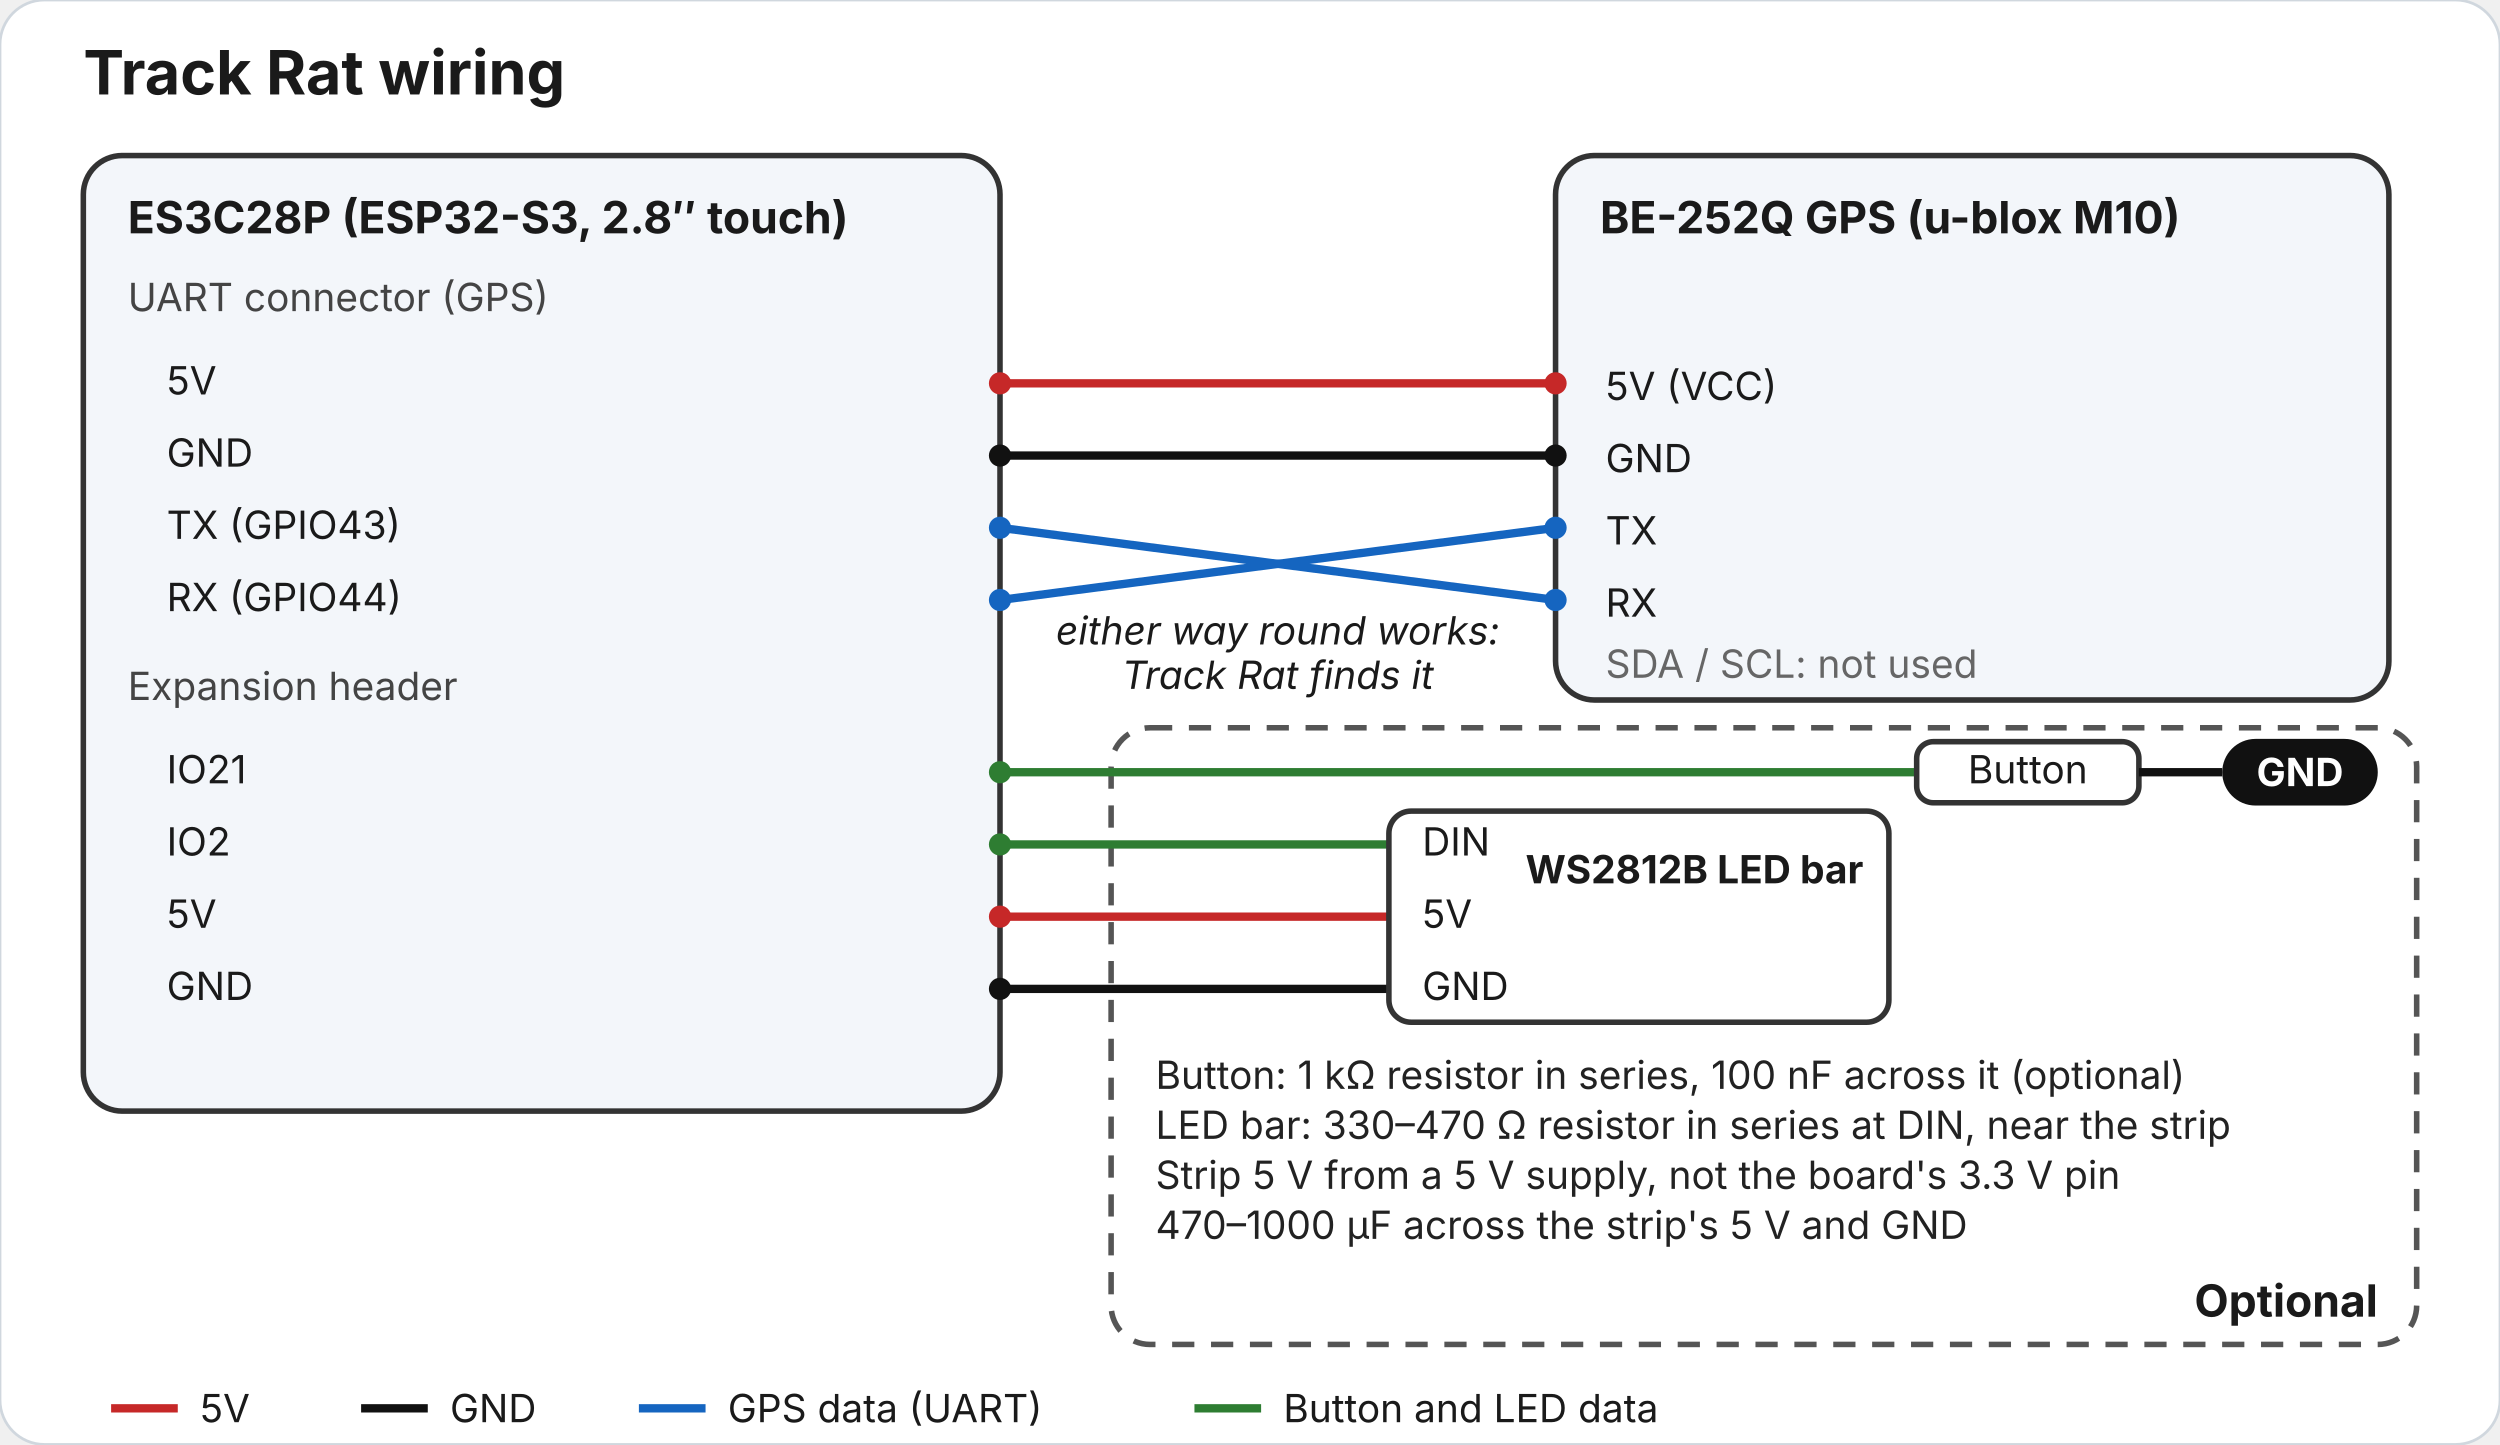
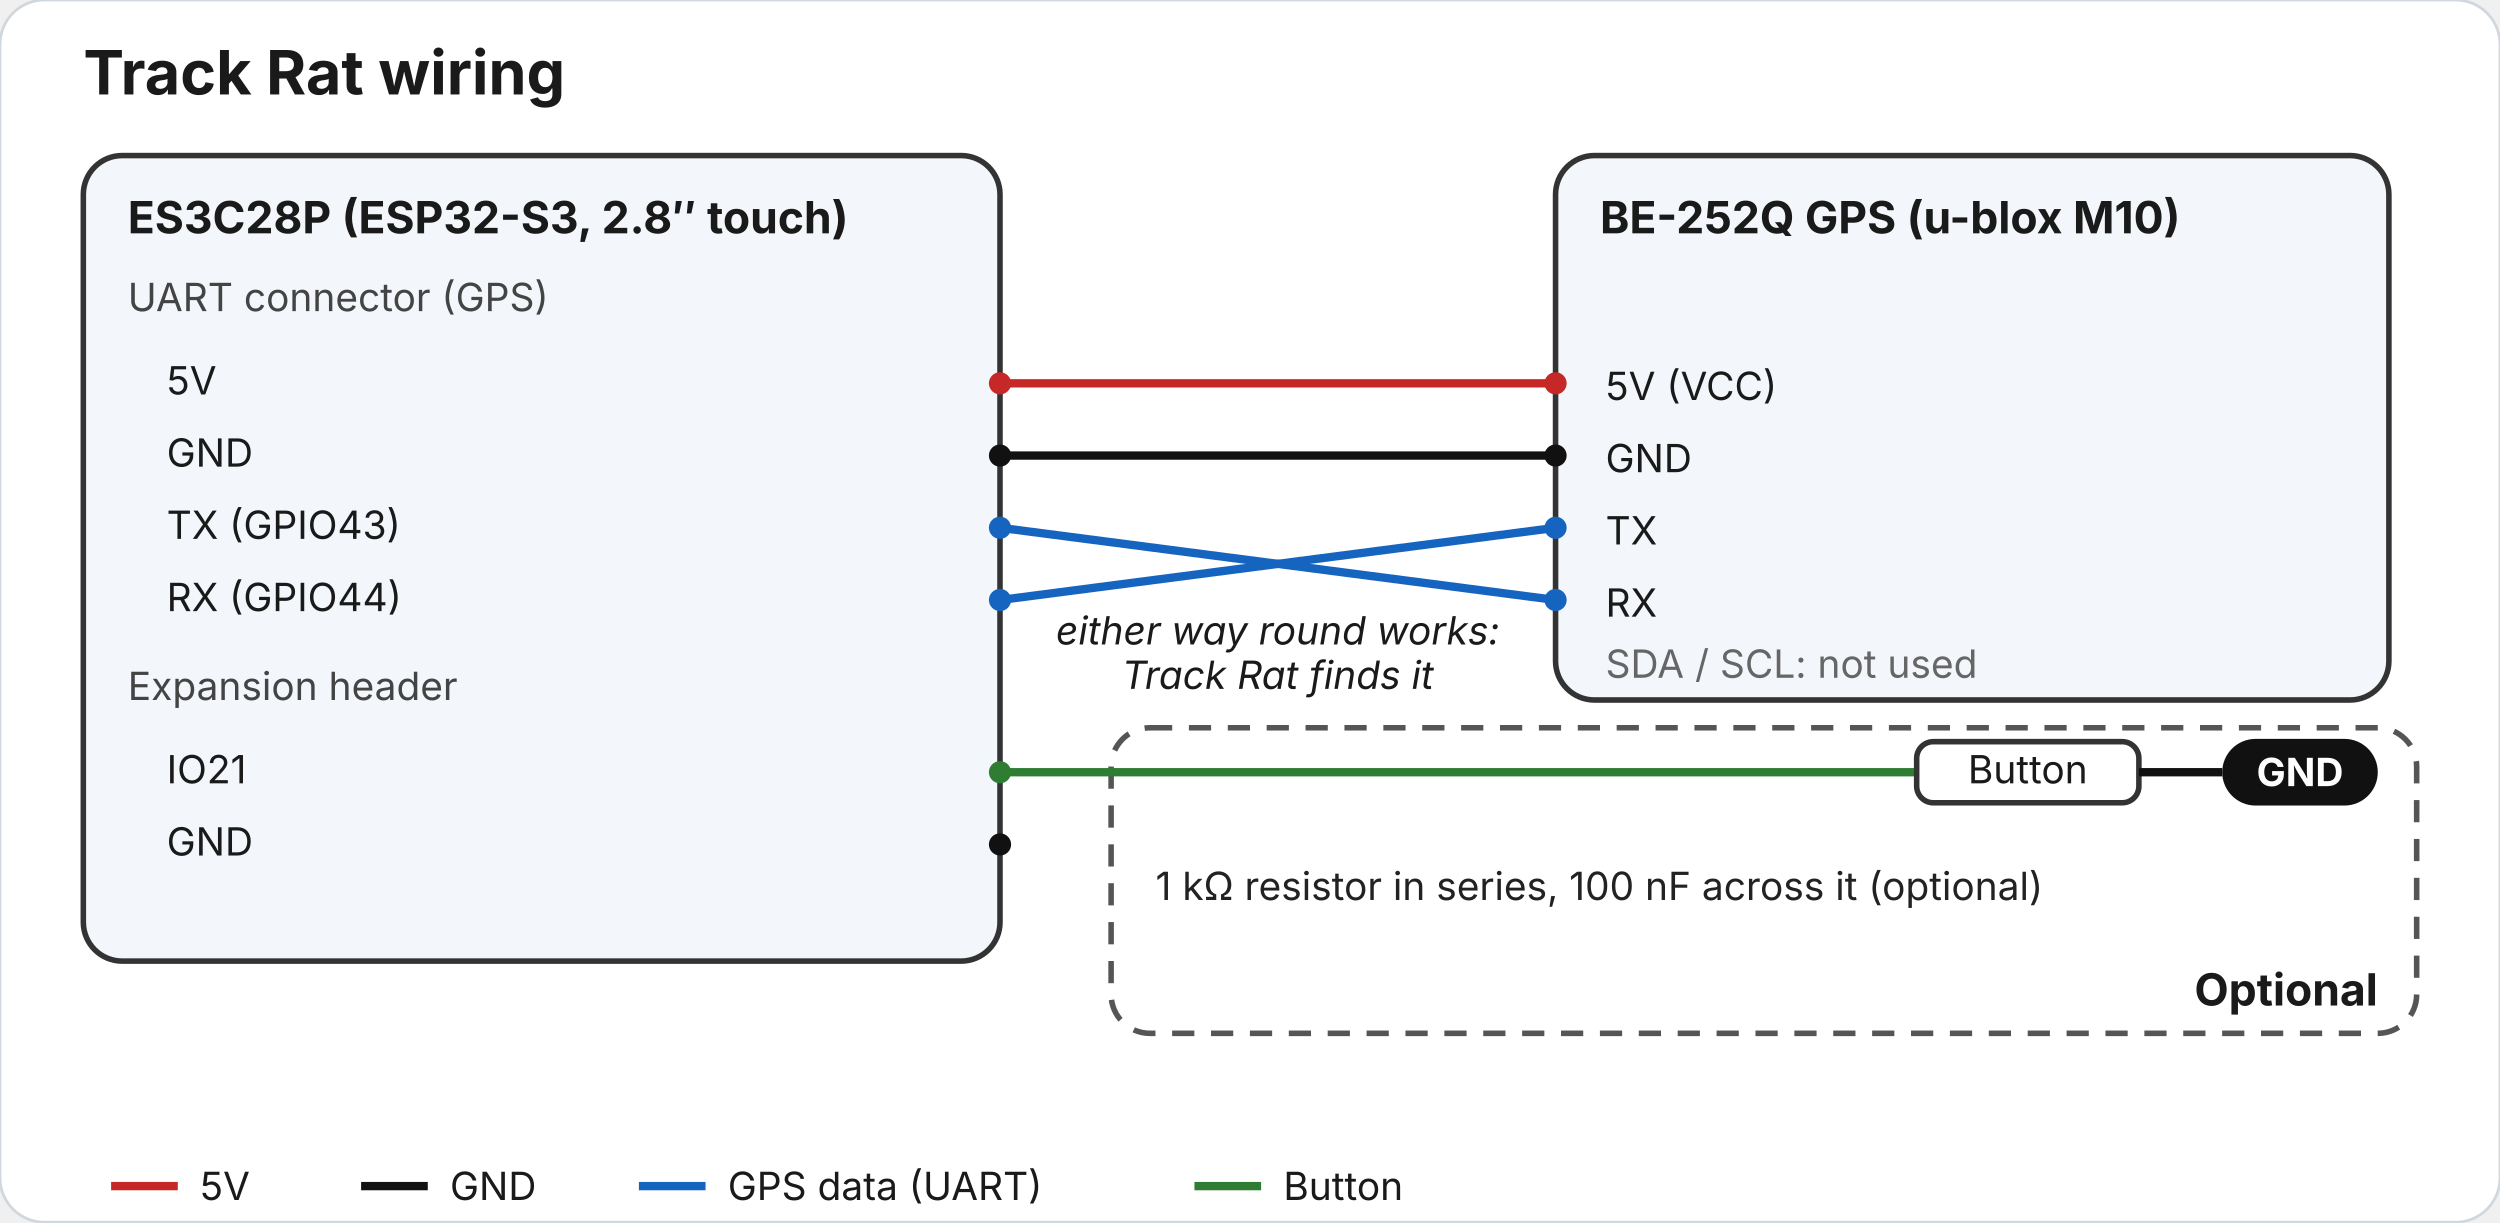
- <svg xmlns="http://www.w3.org/2000/svg" viewBox="0 0 900 520" width="900" height="520" font-family="Inter, 'Segoe UI', Arial, sans-serif">
-   <rect x="0" y="0" width="900" height="520" rx="16" fill="#ffffff" stroke="#d0d7de" />
+ <svg xmlns="http://www.w3.org/2000/svg" viewBox="0 0 900 440" width="900" height="440" font-family="Inter, 'Segoe UI', Arial, sans-serif">
+   <rect x="0" y="0" width="900" height="440" rx="16" fill="#ffffff" stroke="#d0d7de" />
  <text x="30" y="34" font-size="22" font-weight="700" fill="#1a1a1a">Track Rat wiring</text>
-   <rect x="30" y="56" width="330" height="344" rx="14" fill="#f3f6fa" stroke="#333" stroke-width="2" />
+   <rect x="30" y="56" width="330" height="290" rx="14" fill="#f3f6fa" stroke="#333" stroke-width="2" />
  <text x="46" y="84" font-size="16" font-weight="700" fill="#1a1a1a">ES3C28P (ESP32-S3, 2.8″ touch)</text>
  <text x="46" y="112" font-size="14" fill="#444">UART connector (GPS)</text>
  <text x="60" y="142" font-size="14" fill="#1a1a1a">5V</text>
  <text x="60" y="168" font-size="14" fill="#1a1a1a">GND</text>
  <text x="60" y="194" font-size="14" fill="#1a1a1a">TX (GPIO43)</text>
  <text x="60" y="220" font-size="14" fill="#1a1a1a">RX (GPIO44)</text>
  <circle cx="360" cy="138" r="4" fill="#c62828" />
  <circle cx="360" cy="164" r="4" fill="#111" />
  <circle cx="360" cy="190" r="4" fill="#1565c0" />
  <circle cx="360" cy="216" r="4" fill="#1565c0" />
  <text x="46" y="252" font-size="14" fill="#444">Expansion header</text>
  <text x="60" y="282" font-size="14" fill="#1a1a1a">IO21</text>
-   <text x="60" y="308" font-size="14" fill="#1a1a1a">IO2</text>
-   <text x="60" y="334" font-size="14" fill="#1a1a1a">5V</text>
-   <text x="60" y="360" font-size="14" fill="#1a1a1a">GND</text>
+   <text x="60" y="308" font-size="14" fill="#1a1a1a">GND</text>
  <circle cx="360" cy="278" r="4" fill="#2e7d32" />
-   <circle cx="360" cy="304" r="4" fill="#2e7d32" />
-   <circle cx="360" cy="330" r="4" fill="#c62828" />
-   <circle cx="360" cy="356" r="4" fill="#111" />
+   <circle cx="360" cy="304" r="4" fill="#111" />
  <rect x="560" y="56" width="300" height="196" rx="14" fill="#f3f6fa" stroke="#333" stroke-width="2" />
  <text x="576" y="84" font-size="16" font-weight="700" fill="#1a1a1a">BE-252Q GPS (u-blox M10)</text>
  <text x="578" y="144" font-size="14" fill="#1a1a1a">5V (VCC)</text>
  <text x="578" y="170" font-size="14" fill="#1a1a1a">GND</text>
  <text x="578" y="196" font-size="14" fill="#1a1a1a">TX</text>
  <text x="578" y="222" font-size="14" fill="#1a1a1a">RX</text>
  <text x="578" y="244" font-size="14" fill="#666">SDA / SCL: not used</text>
  <circle cx="560" cy="138" r="4" fill="#c62828" />
  <circle cx="560" cy="164" r="4" fill="#111" />
  <circle cx="560" cy="190" r="4" fill="#1565c0" />
  <circle cx="560" cy="216" r="4" fill="#1565c0" />
  <line x1="360" y1="138" x2="560" y2="138" stroke="#c62828" stroke-width="3" />
  <line x1="360" y1="164" x2="560" y2="164" stroke="#111" stroke-width="3" />
  <line x1="360" y1="190" x2="560" y2="216" stroke="#1565c0" stroke-width="3" />
  <line x1="360" y1="216" x2="560" y2="190" stroke="#1565c0" stroke-width="3" />
  <text x="460" y="232" text-anchor="middle" font-size="14" font-style="italic" fill="#1a1a1a">either way round works:</text>
  <text x="460" y="248" text-anchor="middle" font-size="14" font-style="italic" fill="#1a1a1a">Track Rat finds it</text>
-   <rect x="400" y="262" width="470" height="222" rx="14" fill="none" stroke="#555" stroke-width="2" stroke-dasharray="8 6" />
-   <text x="856" y="474" text-anchor="end" font-size="16" font-weight="700" fill="#1a1a1a">Optional</text>
+   <rect x="400" y="262" width="470" height="110" rx="14" fill="none" stroke="#555" stroke-width="2" stroke-dasharray="8 6" />
+   <text x="856" y="362" text-anchor="end" font-size="16" font-weight="700" fill="#1a1a1a">Optional</text>
  <line x1="360" y1="278" x2="690" y2="278" stroke="#2e7d32" stroke-width="3" />
  <rect x="690" y="267" width="80" height="22" rx="6" fill="#ffffff" stroke="#333" stroke-width="2" />
  <text x="730" y="282" text-anchor="middle" font-size="14" fill="#1a1a1a">Button</text>
  <line x1="770" y1="278" x2="800" y2="278" stroke="#111" stroke-width="3" />
  <rect x="800" y="266" width="56" height="24" rx="12" fill="#111" />
  <text x="828" y="283" text-anchor="middle" font-size="14" font-weight="700" fill="#ffffff">GND</text>
-   <line x1="360" y1="304" x2="500" y2="304" stroke="#2e7d32" stroke-width="3" />
-   <line x1="360" y1="330" x2="500" y2="330" stroke="#c62828" stroke-width="3" />
-   <line x1="360" y1="356" x2="500" y2="356" stroke="#111" stroke-width="3" />
-   <rect x="500" y="292" width="180" height="76" rx="8" fill="#ffffff" stroke="#333" stroke-width="2" />
-   <text x="512" y="308" font-size="14" fill="#1a1a1a">DIN</text>
-   <text x="512" y="334" font-size="14" fill="#1a1a1a">5V</text>
-   <text x="512" y="360" font-size="14" fill="#1a1a1a">GND</text>
-   <text x="610" y="318" text-anchor="middle" font-size="14" font-weight="700" fill="#1a1a1a">WS2812B LED bar</text>
-   <text x="416" y="392" font-size="14" fill="#222">Button: 1 kΩ resistor in series, 100 nF across it (optional)</text>
-   <text x="416" y="410" font-size="14" fill="#222">LED bar: 330–470 Ω resistor in series at DIN, near the strip</text>
-   <text x="416" y="428" font-size="14" fill="#222">Strip 5 V from a 5 V supply, not the board's 3.3 V pin</text>
-   <text x="416" y="446" font-size="14" fill="#222">470–1000 µF across the strip's 5 V and GND</text>
-   <line x1="40" y1="507" x2="64" y2="507" stroke="#c62828" stroke-width="3" />
-   <text x="72" y="512" font-size="14" fill="#1a1a1a">5V</text>
-   <line x1="130" y1="507" x2="154" y2="507" stroke="#111" stroke-width="3" />
-   <text x="162" y="512" font-size="14" fill="#1a1a1a">GND</text>
-   <line x1="230" y1="507" x2="254" y2="507" stroke="#1565c0" stroke-width="3" />
-   <text x="262" y="512" font-size="14" fill="#1a1a1a">GPS data (UART)</text>
-   <line x1="430" y1="507" x2="454" y2="507" stroke="#2e7d32" stroke-width="3" />
-   <text x="462" y="512" font-size="14" fill="#1a1a1a">Button and LED data</text>
+   <text x="416" y="324" font-size="14" fill="#222">1 kΩ resistor in series, 100 nF across it (optional)</text>
+   <line x1="40" y1="427" x2="64" y2="427" stroke="#c62828" stroke-width="3" />
+   <text x="72" y="432" font-size="14" fill="#1a1a1a">5V</text>
+   <line x1="130" y1="427" x2="154" y2="427" stroke="#111" stroke-width="3" />
+   <text x="162" y="432" font-size="14" fill="#1a1a1a">GND</text>
+   <line x1="230" y1="427" x2="254" y2="427" stroke="#1565c0" stroke-width="3" />
+   <text x="262" y="432" font-size="14" fill="#1a1a1a">GPS data (UART)</text>
+   <line x1="430" y1="427" x2="454" y2="427" stroke="#2e7d32" stroke-width="3" />
+   <text x="462" y="432" font-size="14" fill="#1a1a1a">Button</text>
</svg>
